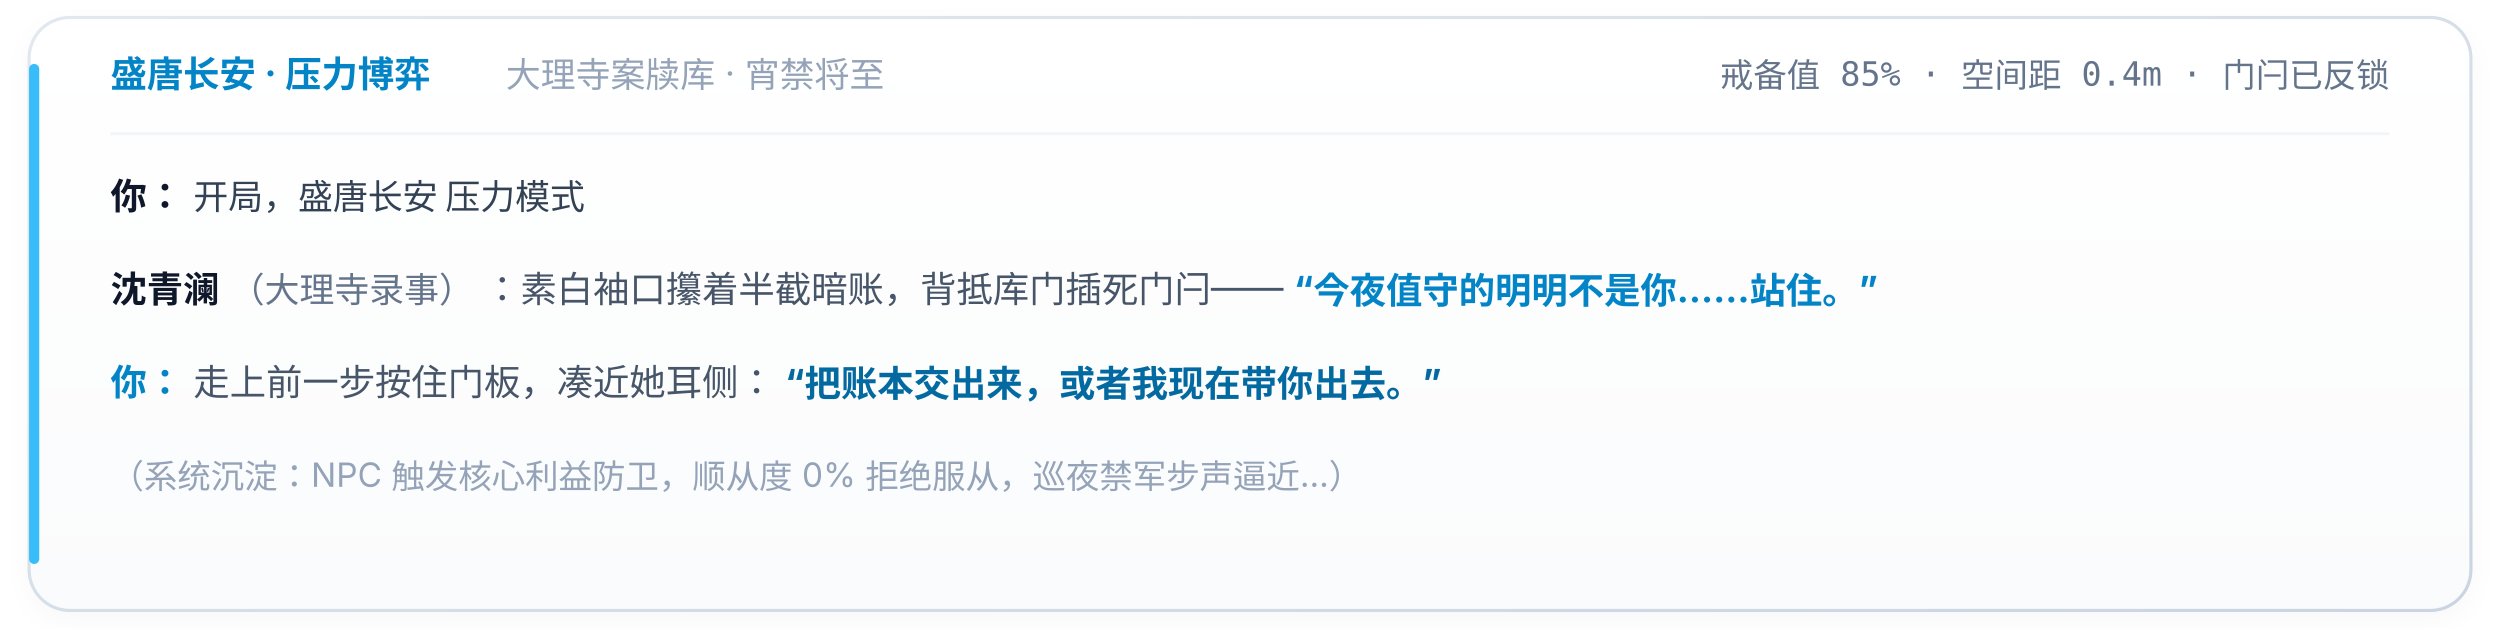
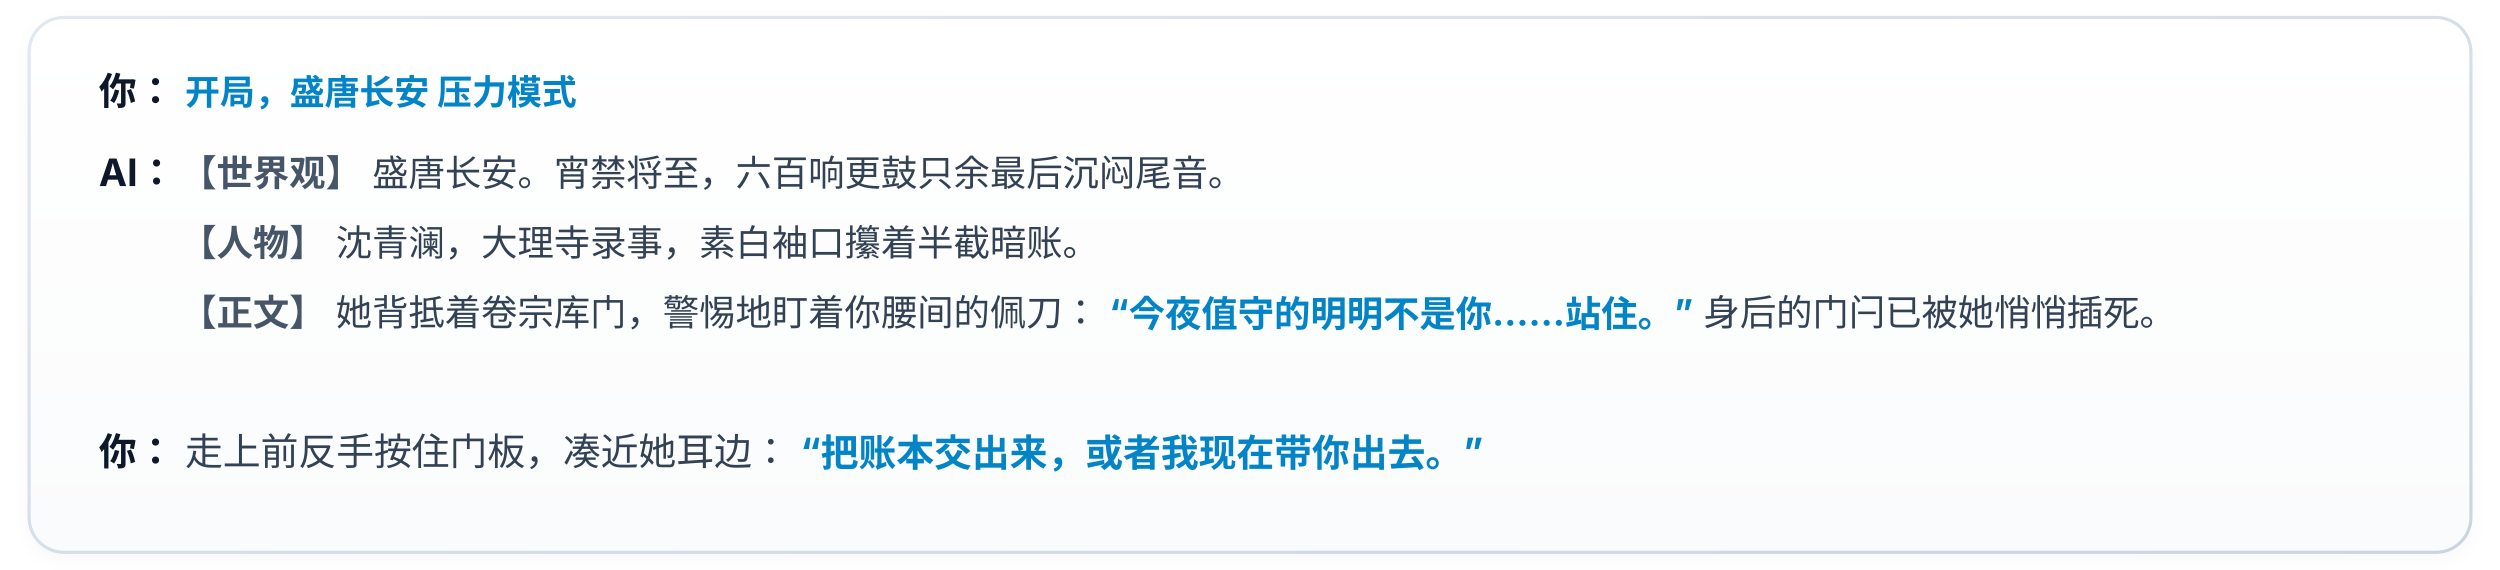
- <svg xmlns="http://www.w3.org/2000/svg" viewBox="0 0 860 216" width="860" height="216">
+ <svg xmlns="http://www.w3.org/2000/svg" viewBox="0 0 860 196" width="860" height="196">
  <defs>
-     <linearGradient id="cleanBg" x1="0%" y1="0%" x2="0%" y2="100%">
+     <linearGradient id="realBg" x1="0%" y1="0%" x2="0%" y2="100%">
      <stop offset="0%" stop-color="#ffffff" />
      <stop offset="100%" stop-color="#fafbfc" />
    </linearGradient>
-     <linearGradient id="cleanBdr" x1="0%" y1="0%" x2="100%" y2="100%">
+     <linearGradient id="realBdr" x1="0%" y1="0%" x2="100%" y2="100%">
      <stop offset="0%" stop-color="#e2e8f0" />
      <stop offset="100%" stop-color="#cbd5e1" />
    </linearGradient>
-     <filter id="cleanShdw" x="-5%" y="-5%" width="110%" height="115%">
-       <feDropShadow dx="0" dy="3" stdDeviation="4" flood-color="#0f172a" flood-opacity="0.03" />
+     <filter id="realShdw" x="-5%" y="-5%" width="110%" height="115%">
+       <feDropShadow dx="0" dy="2" stdDeviation="3" flood-color="#0f172a" flood-opacity="0.03" />
    </filter>
  </defs>
  <style>
    .font-sans {
      font-family: -apple-system, BlinkMacSystemFont, "SF Pro Display", "SF Pro Text", "Segoe UI", "PingFang SC", "Hiragino Sans GB", "Microsoft YaHei", sans-serif;
      text-rendering: optimizeLegibility;
      -webkit-font-smoothing: antialiased;
    }
    .font-mono {
      font-family: "SF Mono", "JetBrains Mono", "Cascadia Code", "Fira Code", Menlo, monospace;
      font-variant-numeric: tabular-nums;
    }
  </style>
  <g transform="translate(10, 6)">
-     <rect width="840" height="204" rx="14" fill="url(#cleanBg)" stroke="url(#cleanBdr)" stroke-width="1.1" filter="url(#cleanShdw)" />
-     <rect x="0" y="16" width="3.5" height="172" rx="1.75" fill="#38bdf8" />
-     <g transform="translate(28, 24)">
-       <g transform="translate(0, 0)">
-         <text class="font-sans" font-size="12.5" font-weight="700" fill="#0284c7">盛唐长安 · 压力博弈</text>
-         <text x="136" y="0" class="font-sans" font-size="12" font-weight="400" fill="#94a3b8">大理寺案牍库 · 宵禁将至</text>
-         <text x="784" y="0" class="font-mono" font-size="11.5" font-weight="500" fill="#64748b" text-anchor="end">
-           戒备值 85% · 空间距 0.4m · 门闩已反锁
+     <rect width="840" height="184" rx="12" fill="url(#realBg)" stroke="url(#realBdr)" stroke-width="1.1" filter="url(#realShdw)" />
+     <g transform="translate(24, 20)">
+       <g transform="translate(0, 10)">
+         <text class="font-sans" font-size="13" fill="#1e293b">
+           <tspan font-weight="700" fill="#0f172a">你：</tspan>
+           <tspan font-family="'SF Mono', Menlo, monospace" font-size="12" fill="#0284c7" font-weight="600">开局，盛唐长安 压力模式</tspan>
        </text>
      </g>
-       <line x1="0" y1="16" x2="784" y2="16" stroke="#f1f5f9" stroke-width="1" />
-       <g transform="translate(0, 42)">
-         <text class="font-sans" font-size="12.5" fill="#475569">
+       <g transform="translate(0, 38)">
+         <text class="font-sans" font-size="13" fill="#1e293b">
+           <tspan font-weight="700" fill="#0f172a">AI：</tspan>
+         </text>
+         <g transform="translate(28, 0)">
+           <text class="font-sans" font-size="12.5" fill="#334155">
+             <tspan font-weight="700" fill="#475569">【世界观】</tspan>
+             <tspan fill="#334155">盛唐长安。宵禁将至，六百响更鼓只余最后沉闷尾音。</tspan>
+           </text>
+           <text y="24" class="font-sans" font-size="12.5" fill="#334155">
+             <tspan font-weight="700" fill="#475569">【人物】</tspan>
+             <tspan fill="#334155">沈青澜，大理寺录事，素白袖口攥着半截暗账。</tspan>
+           </text>
+           <text y="48" class="font-sans" font-size="12.5" fill="#334155">
+             <tspan font-weight="700" fill="#475569">【正文】</tspan>
+             <tspan fill="#334155">她背抵着卷宗库门，警惕地盯着你腰间的佩刀：</tspan>
+             <tspan font-weight="700" fill="#0284c7">“今夜值守的明明不是你……站住。”</tspan>
+             <tspan fill="#334155">身后的门闩已被她悄悄插死。</tspan>
+           </text>
+         </g>
+       </g>
+       <g transform="translate(0, 134)">
+         <text class="font-sans" font-size="13" fill="#1e293b">
          <tspan font-weight="700" fill="#0f172a">你：</tspan>
-           <tspan font-family="'SF Mono', Menlo, monospace" font-size="12" fill="#334155">开局，盛唐长安 压力模式</tspan>
-         </text>
-         <text y="32" class="font-sans" font-size="12.5" fill="#334155">
-           <tspan font-weight="700" fill="#0f172a">沈青澜</tspan>
-           <tspan font-size="12" fill="#64748b">（大理寺录事）</tspan>
-           <tspan fill="#475569">：素白袖口攥着半截暗账，背抵库门插死门闩——</tspan>
-           <tspan font-weight="700" fill="#0284c7">“今夜值守的明明不是你……站住。”</tspan>
-         </text>
-         <text y="64" class="font-sans" font-size="12.5" fill="#334155">
-           <tspan font-weight="700" fill="#0284c7">你：</tspan>
-           <tspan fill="#475569">走上前一步按住门板，凑近她耳侧：</tspan>
-           <tspan font-weight="700" fill="#0369a1">“把账本交出来，或者我现在带你出去。”</tspan>
-         </text>
-         <text y="96" class="font-sans" font-size="11.5" fill="#94a3b8">
-           （系统沉淀：NPC 触发核心利益防卫，顺从度 0% 拒绝服从，巡夜禁军步声逼近...）
+           <tspan fill="#334155">走上前反手按住门板，凑近她耳边：</tspan>
+           <tspan font-weight="700" fill="#0284c7">“把账本交出来，或者我现在带你出去。”</tspan>
        </text>
      </g>
    </g>
  </g>
</svg>
